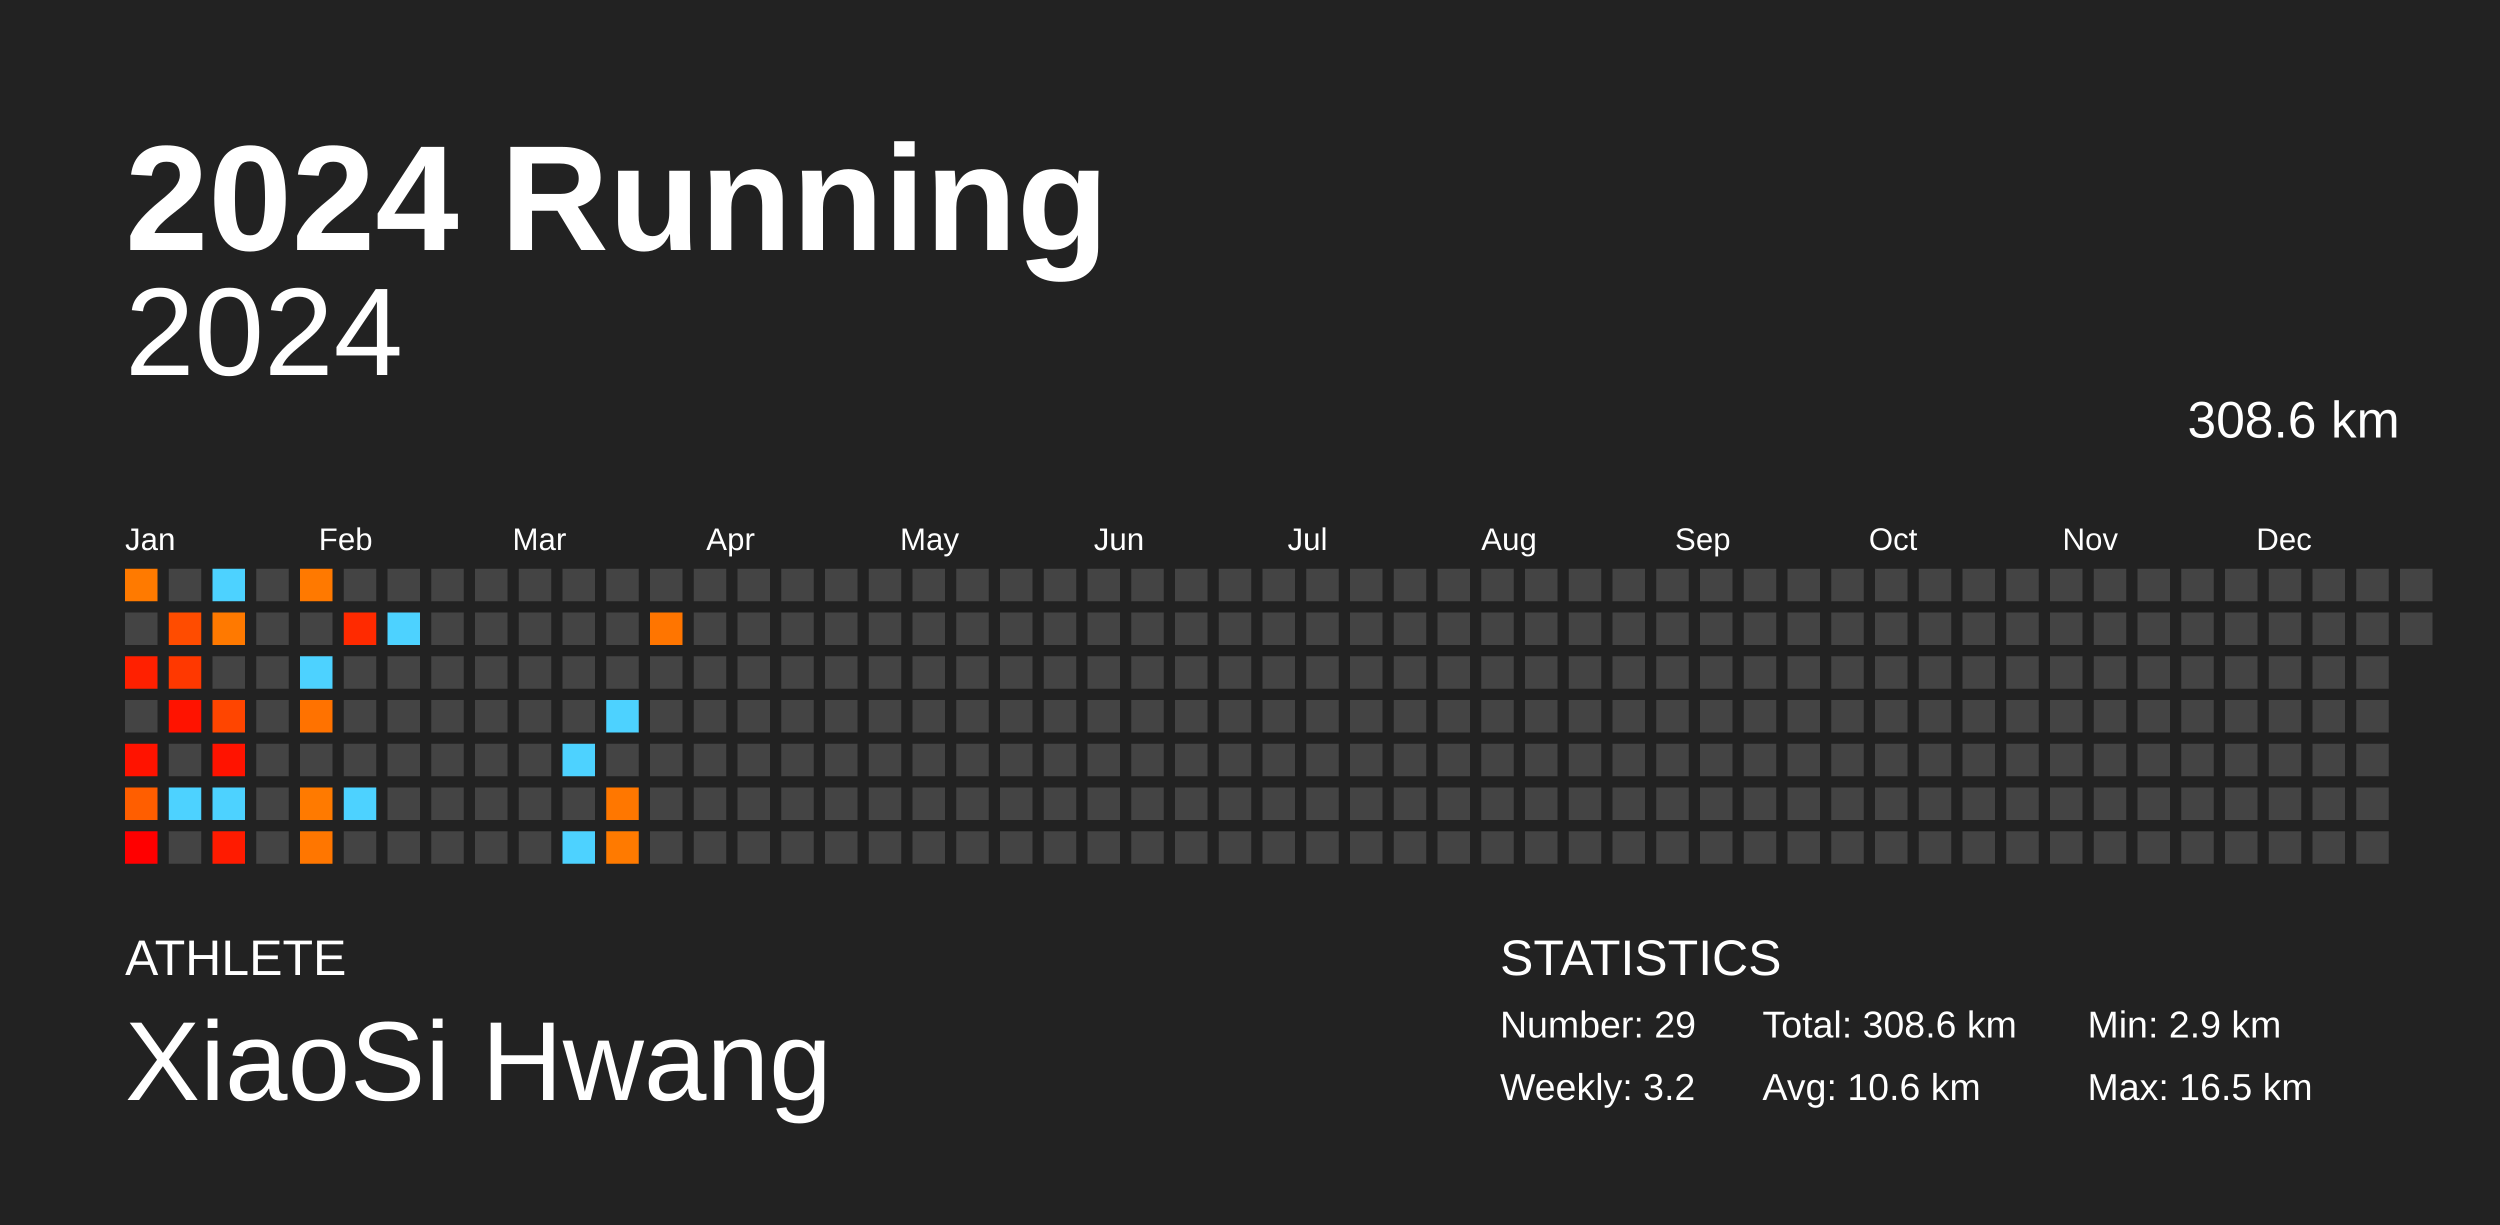
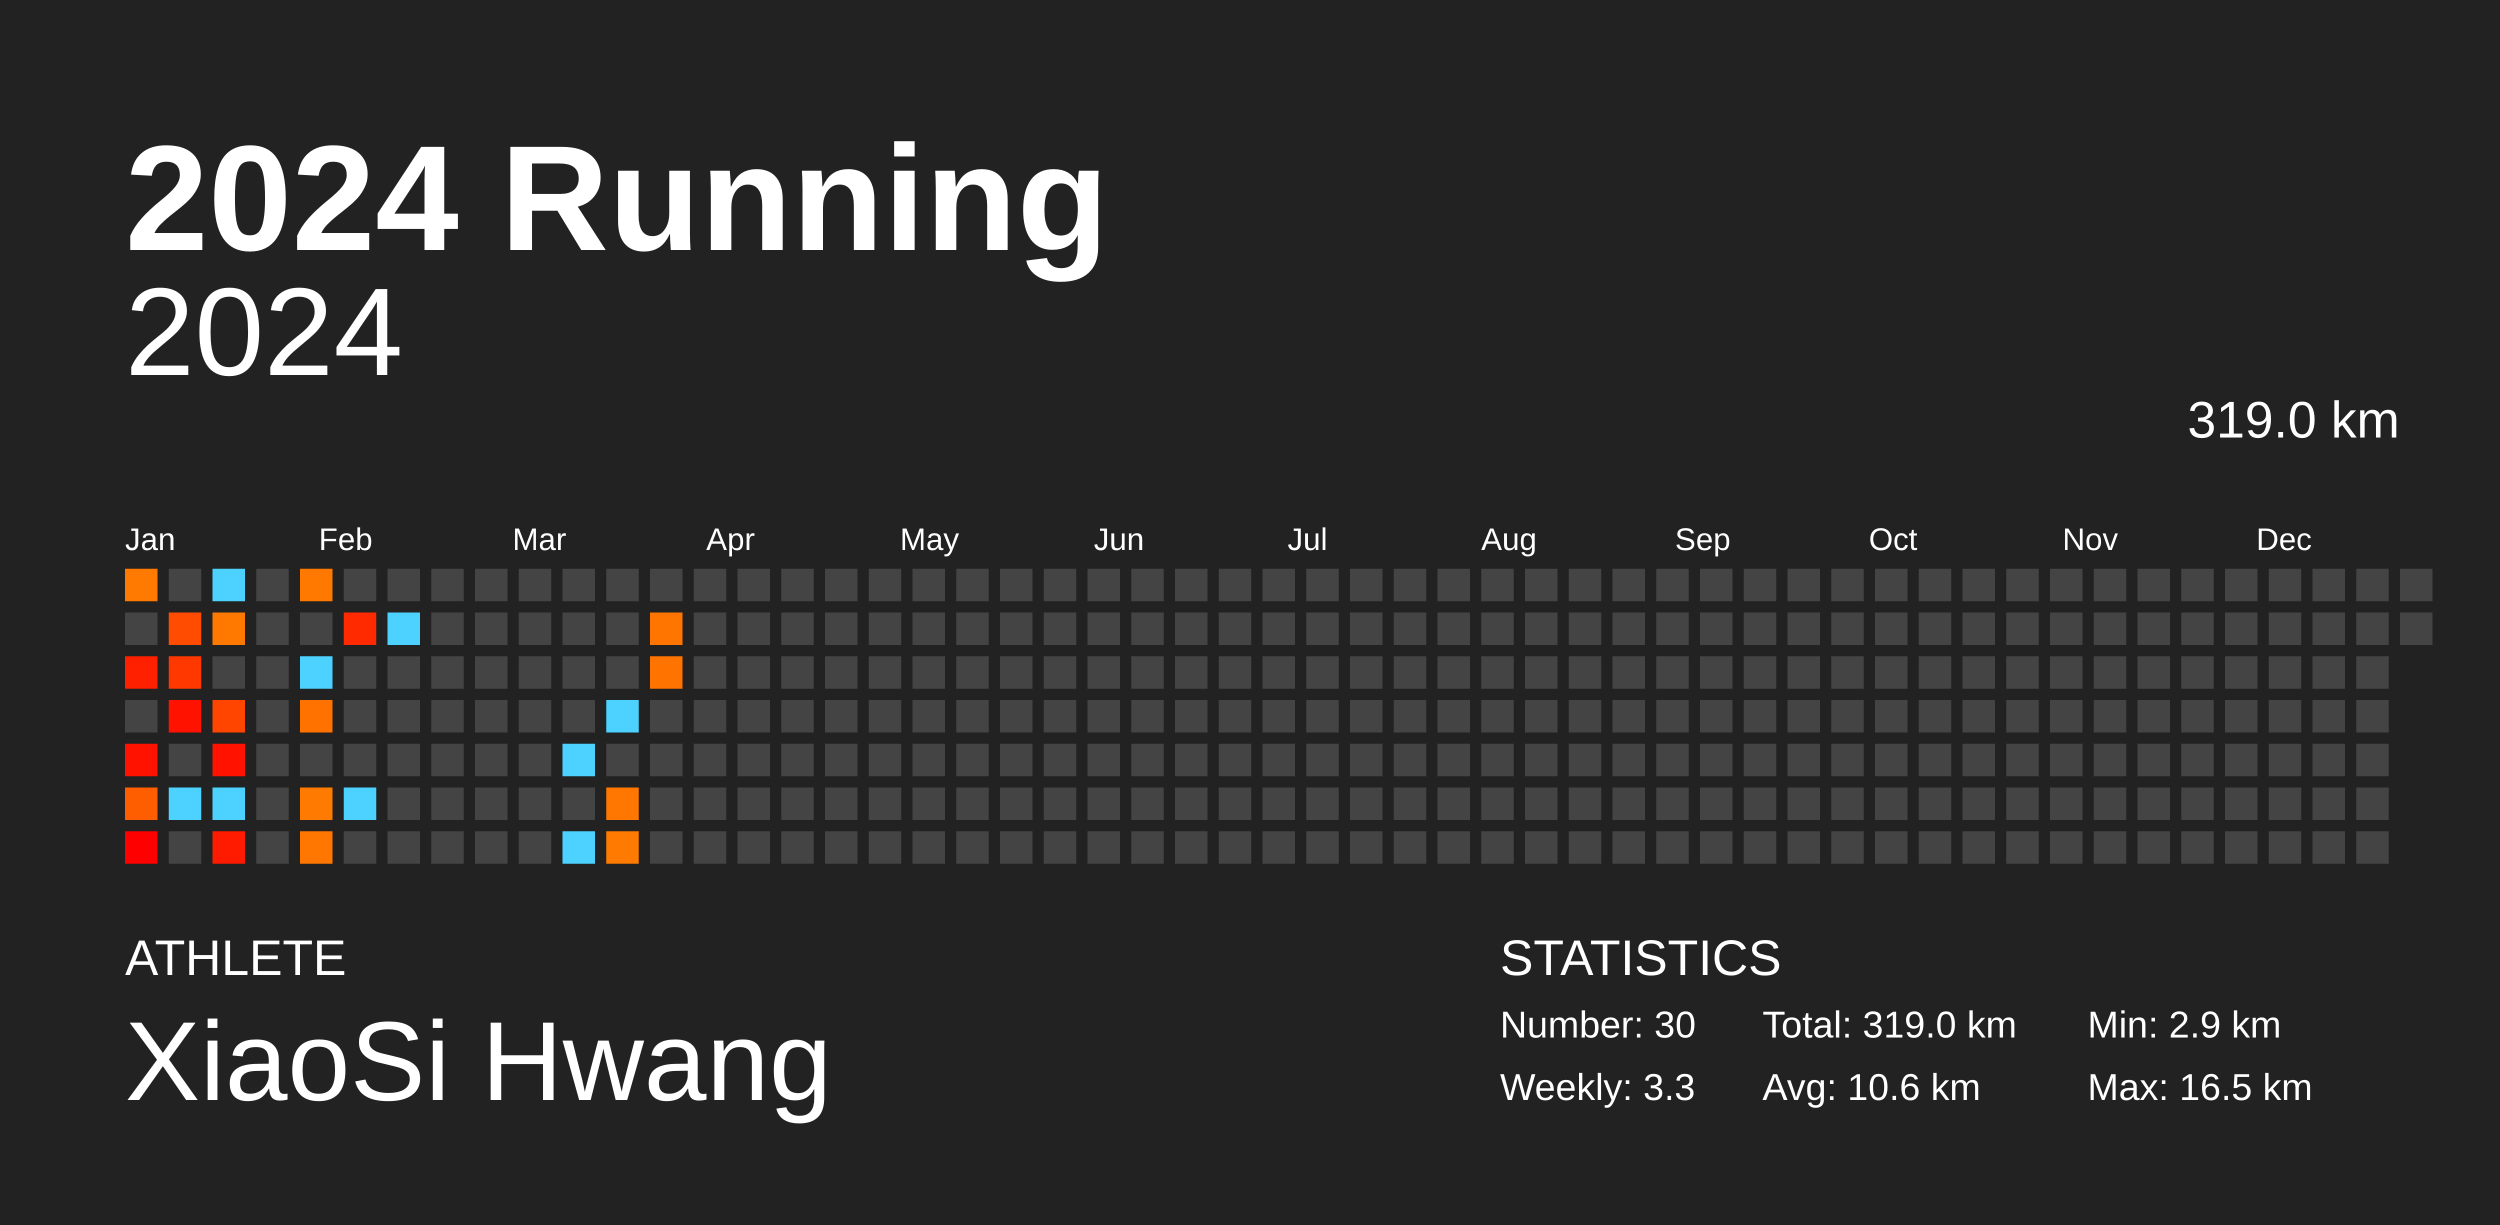
<svg xmlns="http://www.w3.org/2000/svg" baseProfile="full" height="98mm" version="1.1" viewBox="0,0,200,98" width="200mm">
  <defs />
  <rect fill="#222222" height="98" width="200" x="0" y="0" />
  <text fill="#FFFFFF" style="font-size:12px; font-family:Arial; font-weight:bold;" x="10" y="20">2024 Running</text>
  <text fill="#FFFFFF" style="font-size:4px; font-family:Arial" x="10" y="78">ATHLETE</text>
  <text fill="#FFFFFF" style="font-size:9px; font-family:Arial" x="10" y="88">XiaoSi Hwang</text>
  <text fill="#FFFFFF" style="font-size:4px; font-family:Arial" x="120" y="78">STATISTICS</text>
-   <text fill="#FFFFFF" style="font-size:3px; font-family:Arial" x="120" y="83">Number: 29</text>
-   <text fill="#FFFFFF" style="font-size:3px; font-family:Arial" x="120" y="88">Weekly: 3.2</text>
-   <text fill="#FFFFFF" style="font-size:3px; font-family:Arial" x="141" y="83">Total: 308.6 km</text>
+   <text fill="#FFFFFF" style="font-size:3px; font-family:Arial" x="120" y="83">Number: 30</text>
+   <text fill="#FFFFFF" style="font-size:3px; font-family:Arial" x="120" y="88">Weekly: 3.3</text>
+   <text fill="#FFFFFF" style="font-size:3px; font-family:Arial" x="141" y="83">Total: 319.0 km</text>
  <text fill="#FFFFFF" style="font-size:3px; font-family:Arial" x="141" y="88">Avg: 10.6 km</text>
  <text fill="#FFFFFF" style="font-size:3px; font-family:Arial" x="167" y="83">Min: 2.9 km</text>
  <text fill="#FFFFFF" style="font-size:3px; font-family:Arial" x="167" y="88">Max: 16.5 km</text>
  <text alignment-baseline="hanging" fill="#FFFFFF" style="font-size:10.0px; font-family:Arial;" x="10" y="30">2024</text>
-   <text alignment-baseline="hanging" fill="#FFFFFF" style="font-size:4.125px; font-family:Arial;" x="175" y="35">308.6 km</text>
+   <text alignment-baseline="hanging" fill="#FFFFFF" style="font-size:4.125px; font-family:Arial;" x="175" y="35">319.0 km</text>
  <text fill="#FFFFFF" style="font-size:2.5px; font-family:Arial" x="10.0" y="44">Jan</text>
  <text fill="#FFFFFF" style="font-size:2.5px; font-family:Arial" x="25.5" y="44">Feb</text>
  <text fill="#FFFFFF" style="font-size:2.5px; font-family:Arial" x="41.0" y="44">Mar</text>
  <text fill="#FFFFFF" style="font-size:2.5px; font-family:Arial" x="56.5" y="44">Apr</text>
  <text fill="#FFFFFF" style="font-size:2.5px; font-family:Arial" x="72.0" y="44">May</text>
  <text fill="#FFFFFF" style="font-size:2.5px; font-family:Arial" x="87.5" y="44">Jun</text>
  <text fill="#FFFFFF" style="font-size:2.5px; font-family:Arial" x="103.0" y="44">Jul</text>
  <text fill="#FFFFFF" style="font-size:2.5px; font-family:Arial" x="118.5" y="44">Aug</text>
  <text fill="#FFFFFF" style="font-size:2.5px; font-family:Arial" x="134.0" y="44">Sep</text>
  <text fill="#FFFFFF" style="font-size:2.5px; font-family:Arial" x="149.5" y="44">Oct</text>
  <text fill="#FFFFFF" style="font-size:2.5px; font-family:Arial" x="165.0" y="44">Nov</text>
  <text fill="#FFFFFF" style="font-size:2.5px; font-family:Arial" x="180.5" y="44">Dec</text>
  <rect fill="#ff7a00" height="2.6" width="2.6" x="10.0" y="45.5" />
  <rect fill="#444444" height="2.6" width="2.6" x="10.0" y="49.0" />
  <rect fill="#ff2000" height="2.6" width="2.6" x="10.0" y="52.5" />
  <rect fill="#444444" height="2.6" width="2.6" x="10.0" y="56.0" />
  <rect fill="#ff1300" height="2.6" width="2.6" x="10.0" y="59.5" />
  <rect fill="#ff5e00" height="2.6" width="2.6" x="10.0" y="63.0" />
  <rect fill="#ff0000" height="2.6" width="2.6" x="10.0" y="66.5" />
  <rect fill="#444444" height="2.6" width="2.6" x="13.5" y="45.5" />
  <rect fill="#ff4c00" height="2.6" width="2.6" x="13.5" y="49.0" />
  <rect fill="#ff3800" height="2.6" width="2.6" x="13.5" y="52.5" />
  <rect fill="#ff1300" height="2.6" width="2.6" x="13.5" y="56.0" />
  <rect fill="#444444" height="2.6" width="2.6" x="13.5" y="59.5" />
  <rect fill="#4dd2ff" height="2.6" width="2.6" x="13.5" y="63.0" />
  <rect fill="#444444" height="2.6" width="2.6" x="13.5" y="66.5" />
  <rect fill="#4dd2ff" height="2.6" width="2.6" x="17.0" y="45.5" />
  <rect fill="#ff7900" height="2.6" width="2.6" x="17.0" y="49.0" />
  <rect fill="#444444" height="2.6" width="2.6" x="17.0" y="52.5" />
  <rect fill="#ff4500" height="2.6" width="2.6" x="17.0" y="56.0" />
  <rect fill="#ff1300" height="2.6" width="2.6" x="17.0" y="59.5" />
  <rect fill="#4dd2ff" height="2.6" width="2.6" x="17.0" y="63.0" />
  <rect fill="#ff1b00" height="2.6" width="2.6" x="17.0" y="66.5" />
  <rect fill="#444444" height="2.6" width="2.6" x="20.5" y="45.5" />
  <rect fill="#444444" height="2.6" width="2.6" x="20.5" y="49.0" />
  <rect fill="#444444" height="2.6" width="2.6" x="20.5" y="52.5" />
  <rect fill="#444444" height="2.6" width="2.6" x="20.5" y="56.0" />
  <rect fill="#444444" height="2.6" width="2.6" x="20.5" y="59.5" />
  <rect fill="#444444" height="2.6" width="2.6" x="20.5" y="63.0" />
  <rect fill="#444444" height="2.6" width="2.6" x="20.5" y="66.5" />
  <rect fill="#ff7900" height="2.6" width="2.6" x="24.0" y="45.5" />
  <rect fill="#444444" height="2.6" width="2.6" x="24.0" y="49.0" />
  <rect fill="#4dd2ff" height="2.6" width="2.6" x="24.0" y="52.5" />
  <rect fill="#ff7200" height="2.6" width="2.6" x="24.0" y="56.0" />
  <rect fill="#444444" height="2.6" width="2.6" x="24.0" y="59.5" />
  <rect fill="#ff7a00" height="2.6" width="2.6" x="24.0" y="63.0" />
  <rect fill="#ff7600" height="2.6" width="2.6" x="24.0" y="66.5" />
  <rect fill="#444444" height="2.6" width="2.6" x="27.5" y="45.5" />
  <rect fill="#ff2a00" height="2.6" width="2.6" x="27.5" y="49.0" />
  <rect fill="#444444" height="2.6" width="2.6" x="27.5" y="52.5" />
  <rect fill="#444444" height="2.6" width="2.6" x="27.5" y="56.0" />
  <rect fill="#444444" height="2.6" width="2.6" x="27.5" y="59.5" />
  <rect fill="#4dd2ff" height="2.6" width="2.6" x="27.5" y="63.0" />
  <rect fill="#444444" height="2.6" width="2.6" x="27.5" y="66.5" />
  <rect fill="#444444" height="2.6" width="2.6" x="31.0" y="45.5" />
  <rect fill="#4dd2ff" height="2.6" width="2.6" x="31.0" y="49.0" />
  <rect fill="#444444" height="2.6" width="2.6" x="31.0" y="52.5" />
  <rect fill="#444444" height="2.6" width="2.6" x="31.0" y="56.0" />
  <rect fill="#444444" height="2.6" width="2.6" x="31.0" y="59.5" />
  <rect fill="#444444" height="2.6" width="2.6" x="31.0" y="63.0" />
  <rect fill="#444444" height="2.6" width="2.6" x="31.0" y="66.5" />
  <rect fill="#444444" height="2.6" width="2.6" x="34.5" y="45.5" />
  <rect fill="#444444" height="2.6" width="2.6" x="34.5" y="49.0" />
  <rect fill="#444444" height="2.6" width="2.6" x="34.5" y="52.5" />
  <rect fill="#444444" height="2.6" width="2.6" x="34.5" y="56.0" />
  <rect fill="#444444" height="2.6" width="2.6" x="34.5" y="59.5" />
  <rect fill="#444444" height="2.6" width="2.6" x="34.5" y="63.0" />
  <rect fill="#444444" height="2.6" width="2.6" x="34.5" y="66.5" />
  <rect fill="#444444" height="2.6" width="2.6" x="38.0" y="45.5" />
  <rect fill="#444444" height="2.6" width="2.6" x="38.0" y="49.0" />
  <rect fill="#444444" height="2.6" width="2.6" x="38.0" y="52.5" />
  <rect fill="#444444" height="2.6" width="2.6" x="38.0" y="56.0" />
  <rect fill="#444444" height="2.6" width="2.6" x="38.0" y="59.5" />
  <rect fill="#444444" height="2.6" width="2.6" x="38.0" y="63.0" />
  <rect fill="#444444" height="2.6" width="2.6" x="38.0" y="66.5" />
  <rect fill="#444444" height="2.6" width="2.6" x="41.5" y="45.5" />
  <rect fill="#444444" height="2.6" width="2.6" x="41.5" y="49.0" />
  <rect fill="#444444" height="2.6" width="2.6" x="41.5" y="52.5" />
  <rect fill="#444444" height="2.6" width="2.6" x="41.5" y="56.0" />
  <rect fill="#444444" height="2.6" width="2.6" x="41.5" y="59.5" />
  <rect fill="#444444" height="2.6" width="2.6" x="41.5" y="63.0" />
  <rect fill="#444444" height="2.6" width="2.6" x="41.5" y="66.5" />
  <rect fill="#444444" height="2.6" width="2.6" x="45.0" y="45.5" />
  <rect fill="#444444" height="2.6" width="2.6" x="45.0" y="49.0" />
  <rect fill="#444444" height="2.6" width="2.6" x="45.0" y="52.5" />
  <rect fill="#444444" height="2.6" width="2.6" x="45.0" y="56.0" />
  <rect fill="#4dd2ff" height="2.6" width="2.6" x="45.0" y="59.5" />
  <rect fill="#444444" height="2.6" width="2.6" x="45.0" y="63.0" />
  <rect fill="#4dd2ff" height="2.6" width="2.6" x="45.0" y="66.5" />
  <rect fill="#444444" height="2.6" width="2.6" x="48.5" y="45.5" />
  <rect fill="#444444" height="2.6" width="2.6" x="48.5" y="49.0" />
  <rect fill="#444444" height="2.6" width="2.6" x="48.5" y="52.5" />
  <rect fill="#4dd2ff" height="2.6" width="2.6" x="48.5" y="56.0" />
  <rect fill="#444444" height="2.6" width="2.6" x="48.5" y="59.5" />
  <rect fill="#ff7700" height="2.6" width="2.6" x="48.5" y="63.0" />
  <rect fill="#ff7a00" height="2.6" width="2.6" x="48.5" y="66.5" />
  <rect fill="#444444" height="2.6" width="2.6" x="52.0" y="45.5" />
  <rect fill="#ff7500" height="2.6" width="2.6" x="52.0" y="49.0" />
-   <rect fill="#444444" height="2.6" width="2.6" x="52.0" y="52.5" />
+   <rect fill="#ff7300" height="2.6" width="2.6" x="52.0" y="52.5" />
  <rect fill="#444444" height="2.6" width="2.6" x="52.0" y="56.0" />
  <rect fill="#444444" height="2.6" width="2.6" x="52.0" y="59.5" />
  <rect fill="#444444" height="2.6" width="2.6" x="52.0" y="63.0" />
  <rect fill="#444444" height="2.6" width="2.6" x="52.0" y="66.5" />
  <rect fill="#444444" height="2.6" width="2.6" x="55.5" y="45.5" />
  <rect fill="#444444" height="2.6" width="2.6" x="55.5" y="49.0" />
  <rect fill="#444444" height="2.6" width="2.6" x="55.5" y="52.5" />
  <rect fill="#444444" height="2.6" width="2.6" x="55.5" y="56.0" />
  <rect fill="#444444" height="2.6" width="2.6" x="55.5" y="59.5" />
  <rect fill="#444444" height="2.6" width="2.6" x="55.5" y="63.0" />
  <rect fill="#444444" height="2.6" width="2.6" x="55.5" y="66.5" />
  <rect fill="#444444" height="2.6" width="2.6" x="59.0" y="45.5" />
  <rect fill="#444444" height="2.6" width="2.6" x="59.0" y="49.0" />
  <rect fill="#444444" height="2.6" width="2.6" x="59.0" y="52.5" />
  <rect fill="#444444" height="2.6" width="2.6" x="59.0" y="56.0" />
  <rect fill="#444444" height="2.6" width="2.6" x="59.0" y="59.5" />
  <rect fill="#444444" height="2.6" width="2.6" x="59.0" y="63.0" />
  <rect fill="#444444" height="2.6" width="2.6" x="59.0" y="66.5" />
  <rect fill="#444444" height="2.6" width="2.6" x="62.5" y="45.5" />
  <rect fill="#444444" height="2.6" width="2.6" x="62.5" y="49.0" />
  <rect fill="#444444" height="2.6" width="2.6" x="62.5" y="52.5" />
  <rect fill="#444444" height="2.6" width="2.6" x="62.5" y="56.0" />
  <rect fill="#444444" height="2.6" width="2.6" x="62.5" y="59.5" />
  <rect fill="#444444" height="2.6" width="2.6" x="62.5" y="63.0" />
  <rect fill="#444444" height="2.6" width="2.6" x="62.5" y="66.5" />
  <rect fill="#444444" height="2.6" width="2.6" x="66.0" y="45.5" />
  <rect fill="#444444" height="2.6" width="2.6" x="66.0" y="49.0" />
  <rect fill="#444444" height="2.6" width="2.6" x="66.0" y="52.5" />
  <rect fill="#444444" height="2.6" width="2.6" x="66.0" y="56.0" />
  <rect fill="#444444" height="2.6" width="2.6" x="66.0" y="59.5" />
  <rect fill="#444444" height="2.6" width="2.6" x="66.0" y="63.0" />
  <rect fill="#444444" height="2.6" width="2.6" x="66.0" y="66.5" />
  <rect fill="#444444" height="2.6" width="2.6" x="69.5" y="45.5" />
  <rect fill="#444444" height="2.6" width="2.6" x="69.5" y="49.0" />
  <rect fill="#444444" height="2.6" width="2.6" x="69.5" y="52.5" />
  <rect fill="#444444" height="2.6" width="2.6" x="69.5" y="56.0" />
  <rect fill="#444444" height="2.6" width="2.6" x="69.5" y="59.5" />
  <rect fill="#444444" height="2.6" width="2.6" x="69.5" y="63.0" />
  <rect fill="#444444" height="2.6" width="2.6" x="69.5" y="66.5" />
  <rect fill="#444444" height="2.6" width="2.6" x="73.0" y="45.5" />
  <rect fill="#444444" height="2.6" width="2.6" x="73.0" y="49.0" />
  <rect fill="#444444" height="2.6" width="2.6" x="73.0" y="52.5" />
  <rect fill="#444444" height="2.6" width="2.6" x="73.0" y="56.0" />
  <rect fill="#444444" height="2.6" width="2.6" x="73.0" y="59.5" />
  <rect fill="#444444" height="2.6" width="2.6" x="73.0" y="63.0" />
  <rect fill="#444444" height="2.6" width="2.6" x="73.0" y="66.5" />
  <rect fill="#444444" height="2.6" width="2.6" x="76.5" y="45.5" />
  <rect fill="#444444" height="2.6" width="2.6" x="76.5" y="49.0" />
  <rect fill="#444444" height="2.6" width="2.6" x="76.5" y="52.5" />
  <rect fill="#444444" height="2.6" width="2.6" x="76.5" y="56.0" />
  <rect fill="#444444" height="2.6" width="2.6" x="76.5" y="59.5" />
  <rect fill="#444444" height="2.6" width="2.6" x="76.5" y="63.0" />
  <rect fill="#444444" height="2.6" width="2.6" x="76.5" y="66.5" />
  <rect fill="#444444" height="2.6" width="2.6" x="80.0" y="45.5" />
  <rect fill="#444444" height="2.6" width="2.6" x="80.0" y="49.0" />
  <rect fill="#444444" height="2.6" width="2.6" x="80.0" y="52.5" />
  <rect fill="#444444" height="2.6" width="2.6" x="80.0" y="56.0" />
  <rect fill="#444444" height="2.6" width="2.6" x="80.0" y="59.5" />
  <rect fill="#444444" height="2.6" width="2.6" x="80.0" y="63.0" />
  <rect fill="#444444" height="2.6" width="2.6" x="80.0" y="66.5" />
  <rect fill="#444444" height="2.6" width="2.6" x="83.5" y="45.5" />
  <rect fill="#444444" height="2.6" width="2.6" x="83.5" y="49.0" />
  <rect fill="#444444" height="2.6" width="2.6" x="83.5" y="52.5" />
  <rect fill="#444444" height="2.6" width="2.6" x="83.5" y="56.0" />
  <rect fill="#444444" height="2.6" width="2.6" x="83.5" y="59.5" />
  <rect fill="#444444" height="2.6" width="2.6" x="83.5" y="63.0" />
  <rect fill="#444444" height="2.6" width="2.6" x="83.5" y="66.5" />
  <rect fill="#444444" height="2.6" width="2.6" x="87.0" y="45.5" />
  <rect fill="#444444" height="2.6" width="2.6" x="87.0" y="49.0" />
  <rect fill="#444444" height="2.6" width="2.6" x="87.0" y="52.5" />
  <rect fill="#444444" height="2.6" width="2.6" x="87.0" y="56.0" />
  <rect fill="#444444" height="2.6" width="2.6" x="87.0" y="59.5" />
  <rect fill="#444444" height="2.6" width="2.6" x="87.0" y="63.0" />
  <rect fill="#444444" height="2.6" width="2.6" x="87.0" y="66.5" />
  <rect fill="#444444" height="2.6" width="2.6" x="90.5" y="45.5" />
  <rect fill="#444444" height="2.6" width="2.6" x="90.5" y="49.0" />
  <rect fill="#444444" height="2.6" width="2.6" x="90.5" y="52.5" />
  <rect fill="#444444" height="2.6" width="2.6" x="90.5" y="56.0" />
  <rect fill="#444444" height="2.6" width="2.6" x="90.5" y="59.5" />
  <rect fill="#444444" height="2.6" width="2.6" x="90.5" y="63.0" />
  <rect fill="#444444" height="2.6" width="2.6" x="90.5" y="66.5" />
  <rect fill="#444444" height="2.6" width="2.6" x="94.0" y="45.5" />
  <rect fill="#444444" height="2.6" width="2.6" x="94.0" y="49.0" />
  <rect fill="#444444" height="2.6" width="2.6" x="94.0" y="52.5" />
  <rect fill="#444444" height="2.6" width="2.6" x="94.0" y="56.0" />
  <rect fill="#444444" height="2.6" width="2.6" x="94.0" y="59.5" />
  <rect fill="#444444" height="2.6" width="2.6" x="94.0" y="63.0" />
  <rect fill="#444444" height="2.6" width="2.6" x="94.0" y="66.5" />
  <rect fill="#444444" height="2.6" width="2.6" x="97.5" y="45.5" />
  <rect fill="#444444" height="2.6" width="2.6" x="97.5" y="49.0" />
  <rect fill="#444444" height="2.6" width="2.6" x="97.5" y="52.5" />
  <rect fill="#444444" height="2.6" width="2.6" x="97.5" y="56.0" />
  <rect fill="#444444" height="2.6" width="2.6" x="97.5" y="59.5" />
  <rect fill="#444444" height="2.6" width="2.6" x="97.5" y="63.0" />
  <rect fill="#444444" height="2.6" width="2.6" x="97.5" y="66.5" />
  <rect fill="#444444" height="2.6" width="2.6" x="101.0" y="45.5" />
  <rect fill="#444444" height="2.6" width="2.6" x="101.0" y="49.0" />
  <rect fill="#444444" height="2.6" width="2.6" x="101.0" y="52.5" />
  <rect fill="#444444" height="2.6" width="2.6" x="101.0" y="56.0" />
  <rect fill="#444444" height="2.6" width="2.6" x="101.0" y="59.5" />
  <rect fill="#444444" height="2.6" width="2.6" x="101.0" y="63.0" />
  <rect fill="#444444" height="2.6" width="2.6" x="101.0" y="66.5" />
  <rect fill="#444444" height="2.6" width="2.6" x="104.5" y="45.5" />
  <rect fill="#444444" height="2.6" width="2.6" x="104.5" y="49.0" />
  <rect fill="#444444" height="2.6" width="2.6" x="104.5" y="52.5" />
  <rect fill="#444444" height="2.6" width="2.6" x="104.5" y="56.0" />
  <rect fill="#444444" height="2.6" width="2.6" x="104.5" y="59.5" />
  <rect fill="#444444" height="2.6" width="2.6" x="104.5" y="63.0" />
  <rect fill="#444444" height="2.6" width="2.6" x="104.5" y="66.5" />
  <rect fill="#444444" height="2.6" width="2.6" x="108.0" y="45.5" />
  <rect fill="#444444" height="2.6" width="2.6" x="108.0" y="49.0" />
  <rect fill="#444444" height="2.6" width="2.6" x="108.0" y="52.5" />
  <rect fill="#444444" height="2.6" width="2.6" x="108.0" y="56.0" />
  <rect fill="#444444" height="2.6" width="2.6" x="108.0" y="59.5" />
  <rect fill="#444444" height="2.6" width="2.6" x="108.0" y="63.0" />
  <rect fill="#444444" height="2.6" width="2.6" x="108.0" y="66.5" />
  <rect fill="#444444" height="2.6" width="2.6" x="111.5" y="45.5" />
  <rect fill="#444444" height="2.6" width="2.6" x="111.5" y="49.0" />
  <rect fill="#444444" height="2.6" width="2.6" x="111.5" y="52.5" />
  <rect fill="#444444" height="2.6" width="2.6" x="111.5" y="56.0" />
  <rect fill="#444444" height="2.6" width="2.6" x="111.5" y="59.5" />
  <rect fill="#444444" height="2.6" width="2.6" x="111.5" y="63.0" />
  <rect fill="#444444" height="2.6" width="2.6" x="111.5" y="66.5" />
  <rect fill="#444444" height="2.6" width="2.6" x="115.0" y="45.5" />
  <rect fill="#444444" height="2.6" width="2.6" x="115.0" y="49.0" />
  <rect fill="#444444" height="2.6" width="2.6" x="115.0" y="52.5" />
  <rect fill="#444444" height="2.6" width="2.6" x="115.0" y="56.0" />
  <rect fill="#444444" height="2.6" width="2.6" x="115.0" y="59.5" />
  <rect fill="#444444" height="2.6" width="2.6" x="115.0" y="63.0" />
  <rect fill="#444444" height="2.6" width="2.6" x="115.0" y="66.5" />
  <rect fill="#444444" height="2.6" width="2.6" x="118.5" y="45.5" />
  <rect fill="#444444" height="2.6" width="2.6" x="118.5" y="49.0" />
  <rect fill="#444444" height="2.6" width="2.6" x="118.5" y="52.5" />
  <rect fill="#444444" height="2.6" width="2.6" x="118.5" y="56.0" />
  <rect fill="#444444" height="2.6" width="2.6" x="118.5" y="59.5" />
  <rect fill="#444444" height="2.6" width="2.6" x="118.5" y="63.0" />
  <rect fill="#444444" height="2.6" width="2.6" x="118.5" y="66.5" />
  <rect fill="#444444" height="2.6" width="2.6" x="122.0" y="45.5" />
  <rect fill="#444444" height="2.6" width="2.6" x="122.0" y="49.0" />
  <rect fill="#444444" height="2.6" width="2.6" x="122.0" y="52.5" />
  <rect fill="#444444" height="2.6" width="2.6" x="122.0" y="56.0" />
  <rect fill="#444444" height="2.6" width="2.6" x="122.0" y="59.5" />
  <rect fill="#444444" height="2.6" width="2.6" x="122.0" y="63.0" />
  <rect fill="#444444" height="2.6" width="2.6" x="122.0" y="66.5" />
  <rect fill="#444444" height="2.6" width="2.6" x="125.5" y="45.5" />
  <rect fill="#444444" height="2.6" width="2.6" x="125.5" y="49.0" />
  <rect fill="#444444" height="2.6" width="2.6" x="125.5" y="52.5" />
  <rect fill="#444444" height="2.6" width="2.6" x="125.5" y="56.0" />
  <rect fill="#444444" height="2.6" width="2.6" x="125.5" y="59.5" />
  <rect fill="#444444" height="2.6" width="2.6" x="125.5" y="63.0" />
  <rect fill="#444444" height="2.6" width="2.6" x="125.5" y="66.5" />
  <rect fill="#444444" height="2.6" width="2.6" x="129.0" y="45.5" />
  <rect fill="#444444" height="2.6" width="2.6" x="129.0" y="49.0" />
  <rect fill="#444444" height="2.6" width="2.6" x="129.0" y="52.5" />
  <rect fill="#444444" height="2.6" width="2.6" x="129.0" y="56.0" />
  <rect fill="#444444" height="2.6" width="2.6" x="129.0" y="59.5" />
  <rect fill="#444444" height="2.6" width="2.6" x="129.0" y="63.0" />
  <rect fill="#444444" height="2.6" width="2.6" x="129.0" y="66.5" />
  <rect fill="#444444" height="2.6" width="2.6" x="132.5" y="45.5" />
  <rect fill="#444444" height="2.6" width="2.6" x="132.5" y="49.0" />
  <rect fill="#444444" height="2.6" width="2.6" x="132.5" y="52.5" />
  <rect fill="#444444" height="2.6" width="2.6" x="132.5" y="56.0" />
  <rect fill="#444444" height="2.6" width="2.6" x="132.5" y="59.5" />
  <rect fill="#444444" height="2.6" width="2.6" x="132.5" y="63.0" />
  <rect fill="#444444" height="2.6" width="2.6" x="132.5" y="66.5" />
  <rect fill="#444444" height="2.6" width="2.6" x="136.0" y="45.5" />
  <rect fill="#444444" height="2.6" width="2.6" x="136.0" y="49.0" />
  <rect fill="#444444" height="2.6" width="2.6" x="136.0" y="52.5" />
  <rect fill="#444444" height="2.6" width="2.6" x="136.0" y="56.0" />
  <rect fill="#444444" height="2.6" width="2.6" x="136.0" y="59.5" />
  <rect fill="#444444" height="2.6" width="2.6" x="136.0" y="63.0" />
  <rect fill="#444444" height="2.6" width="2.6" x="136.0" y="66.5" />
  <rect fill="#444444" height="2.6" width="2.6" x="139.5" y="45.5" />
  <rect fill="#444444" height="2.6" width="2.6" x="139.5" y="49.0" />
  <rect fill="#444444" height="2.6" width="2.6" x="139.5" y="52.5" />
  <rect fill="#444444" height="2.6" width="2.6" x="139.5" y="56.0" />
  <rect fill="#444444" height="2.6" width="2.6" x="139.5" y="59.5" />
  <rect fill="#444444" height="2.6" width="2.6" x="139.5" y="63.0" />
  <rect fill="#444444" height="2.6" width="2.6" x="139.5" y="66.5" />
  <rect fill="#444444" height="2.6" width="2.6" x="143.0" y="45.5" />
  <rect fill="#444444" height="2.6" width="2.6" x="143.0" y="49.0" />
  <rect fill="#444444" height="2.6" width="2.6" x="143.0" y="52.5" />
  <rect fill="#444444" height="2.6" width="2.6" x="143.0" y="56.0" />
  <rect fill="#444444" height="2.6" width="2.6" x="143.0" y="59.5" />
  <rect fill="#444444" height="2.6" width="2.6" x="143.0" y="63.0" />
  <rect fill="#444444" height="2.6" width="2.6" x="143.0" y="66.5" />
  <rect fill="#444444" height="2.6" width="2.6" x="146.5" y="45.5" />
  <rect fill="#444444" height="2.6" width="2.6" x="146.5" y="49.0" />
  <rect fill="#444444" height="2.6" width="2.6" x="146.5" y="52.5" />
  <rect fill="#444444" height="2.6" width="2.6" x="146.5" y="56.0" />
  <rect fill="#444444" height="2.6" width="2.6" x="146.5" y="59.5" />
  <rect fill="#444444" height="2.6" width="2.6" x="146.5" y="63.0" />
  <rect fill="#444444" height="2.6" width="2.6" x="146.5" y="66.5" />
  <rect fill="#444444" height="2.6" width="2.6" x="150.0" y="45.5" />
  <rect fill="#444444" height="2.6" width="2.6" x="150.0" y="49.0" />
  <rect fill="#444444" height="2.6" width="2.6" x="150.0" y="52.5" />
  <rect fill="#444444" height="2.6" width="2.6" x="150.0" y="56.0" />
  <rect fill="#444444" height="2.6" width="2.6" x="150.0" y="59.5" />
  <rect fill="#444444" height="2.6" width="2.6" x="150.0" y="63.0" />
  <rect fill="#444444" height="2.6" width="2.6" x="150.0" y="66.5" />
  <rect fill="#444444" height="2.6" width="2.6" x="153.5" y="45.5" />
  <rect fill="#444444" height="2.6" width="2.6" x="153.5" y="49.0" />
  <rect fill="#444444" height="2.6" width="2.6" x="153.5" y="52.5" />
  <rect fill="#444444" height="2.6" width="2.6" x="153.5" y="56.0" />
  <rect fill="#444444" height="2.6" width="2.6" x="153.5" y="59.5" />
  <rect fill="#444444" height="2.6" width="2.6" x="153.5" y="63.0" />
  <rect fill="#444444" height="2.6" width="2.6" x="153.5" y="66.5" />
  <rect fill="#444444" height="2.6" width="2.6" x="157.0" y="45.5" />
  <rect fill="#444444" height="2.6" width="2.6" x="157.0" y="49.0" />
  <rect fill="#444444" height="2.6" width="2.6" x="157.0" y="52.5" />
  <rect fill="#444444" height="2.6" width="2.6" x="157.0" y="56.0" />
  <rect fill="#444444" height="2.6" width="2.6" x="157.0" y="59.5" />
  <rect fill="#444444" height="2.6" width="2.6" x="157.0" y="63.0" />
  <rect fill="#444444" height="2.6" width="2.6" x="157.0" y="66.5" />
  <rect fill="#444444" height="2.6" width="2.6" x="160.5" y="45.5" />
  <rect fill="#444444" height="2.6" width="2.6" x="160.5" y="49.0" />
  <rect fill="#444444" height="2.6" width="2.6" x="160.5" y="52.5" />
  <rect fill="#444444" height="2.6" width="2.6" x="160.5" y="56.0" />
  <rect fill="#444444" height="2.6" width="2.6" x="160.5" y="59.5" />
  <rect fill="#444444" height="2.6" width="2.6" x="160.5" y="63.0" />
  <rect fill="#444444" height="2.6" width="2.6" x="160.5" y="66.5" />
  <rect fill="#444444" height="2.6" width="2.6" x="164.0" y="45.5" />
  <rect fill="#444444" height="2.6" width="2.6" x="164.0" y="49.0" />
  <rect fill="#444444" height="2.6" width="2.6" x="164.0" y="52.5" />
  <rect fill="#444444" height="2.6" width="2.6" x="164.0" y="56.0" />
  <rect fill="#444444" height="2.6" width="2.6" x="164.0" y="59.5" />
  <rect fill="#444444" height="2.6" width="2.6" x="164.0" y="63.0" />
  <rect fill="#444444" height="2.6" width="2.6" x="164.0" y="66.5" />
  <rect fill="#444444" height="2.6" width="2.6" x="167.5" y="45.5" />
  <rect fill="#444444" height="2.6" width="2.6" x="167.5" y="49.0" />
  <rect fill="#444444" height="2.6" width="2.6" x="167.5" y="52.5" />
  <rect fill="#444444" height="2.6" width="2.6" x="167.5" y="56.0" />
  <rect fill="#444444" height="2.6" width="2.6" x="167.5" y="59.5" />
  <rect fill="#444444" height="2.6" width="2.6" x="167.5" y="63.0" />
  <rect fill="#444444" height="2.6" width="2.6" x="167.5" y="66.5" />
  <rect fill="#444444" height="2.6" width="2.6" x="171.0" y="45.5" />
  <rect fill="#444444" height="2.6" width="2.6" x="171.0" y="49.0" />
  <rect fill="#444444" height="2.6" width="2.6" x="171.0" y="52.5" />
  <rect fill="#444444" height="2.6" width="2.6" x="171.0" y="56.0" />
  <rect fill="#444444" height="2.6" width="2.6" x="171.0" y="59.5" />
  <rect fill="#444444" height="2.6" width="2.6" x="171.0" y="63.0" />
  <rect fill="#444444" height="2.6" width="2.6" x="171.0" y="66.5" />
  <rect fill="#444444" height="2.6" width="2.6" x="174.5" y="45.5" />
  <rect fill="#444444" height="2.6" width="2.6" x="174.5" y="49.0" />
  <rect fill="#444444" height="2.6" width="2.6" x="174.5" y="52.5" />
  <rect fill="#444444" height="2.6" width="2.6" x="174.5" y="56.0" />
  <rect fill="#444444" height="2.6" width="2.6" x="174.5" y="59.5" />
  <rect fill="#444444" height="2.6" width="2.6" x="174.5" y="63.0" />
  <rect fill="#444444" height="2.6" width="2.6" x="174.5" y="66.5" />
  <rect fill="#444444" height="2.6" width="2.6" x="178.0" y="45.5" />
  <rect fill="#444444" height="2.6" width="2.6" x="178.0" y="49.0" />
  <rect fill="#444444" height="2.6" width="2.6" x="178.0" y="52.5" />
  <rect fill="#444444" height="2.6" width="2.6" x="178.0" y="56.0" />
  <rect fill="#444444" height="2.6" width="2.6" x="178.0" y="59.5" />
  <rect fill="#444444" height="2.6" width="2.6" x="178.0" y="63.0" />
  <rect fill="#444444" height="2.6" width="2.6" x="178.0" y="66.5" />
  <rect fill="#444444" height="2.6" width="2.6" x="181.5" y="45.5" />
  <rect fill="#444444" height="2.6" width="2.6" x="181.5" y="49.0" />
  <rect fill="#444444" height="2.6" width="2.6" x="181.5" y="52.5" />
  <rect fill="#444444" height="2.6" width="2.6" x="181.5" y="56.0" />
  <rect fill="#444444" height="2.6" width="2.6" x="181.5" y="59.5" />
  <rect fill="#444444" height="2.6" width="2.6" x="181.5" y="63.0" />
  <rect fill="#444444" height="2.6" width="2.6" x="181.5" y="66.5" />
  <rect fill="#444444" height="2.6" width="2.6" x="185.0" y="45.5" />
  <rect fill="#444444" height="2.6" width="2.6" x="185.0" y="49.0" />
  <rect fill="#444444" height="2.6" width="2.6" x="185.0" y="52.5" />
  <rect fill="#444444" height="2.6" width="2.6" x="185.0" y="56.0" />
  <rect fill="#444444" height="2.6" width="2.6" x="185.0" y="59.5" />
  <rect fill="#444444" height="2.6" width="2.6" x="185.0" y="63.0" />
  <rect fill="#444444" height="2.6" width="2.6" x="185.0" y="66.5" />
  <rect fill="#444444" height="2.6" width="2.6" x="188.5" y="45.5" />
  <rect fill="#444444" height="2.6" width="2.6" x="188.5" y="49.0" />
  <rect fill="#444444" height="2.6" width="2.6" x="188.5" y="52.5" />
  <rect fill="#444444" height="2.6" width="2.6" x="188.5" y="56.0" />
  <rect fill="#444444" height="2.6" width="2.6" x="188.5" y="59.5" />
  <rect fill="#444444" height="2.6" width="2.6" x="188.5" y="63.0" />
  <rect fill="#444444" height="2.6" width="2.6" x="188.5" y="66.5" />
  <rect fill="#444444" height="2.6" width="2.6" x="192.0" y="45.5" />
  <rect fill="#444444" height="2.6" width="2.6" x="192.0" y="49.0" />
</svg>
